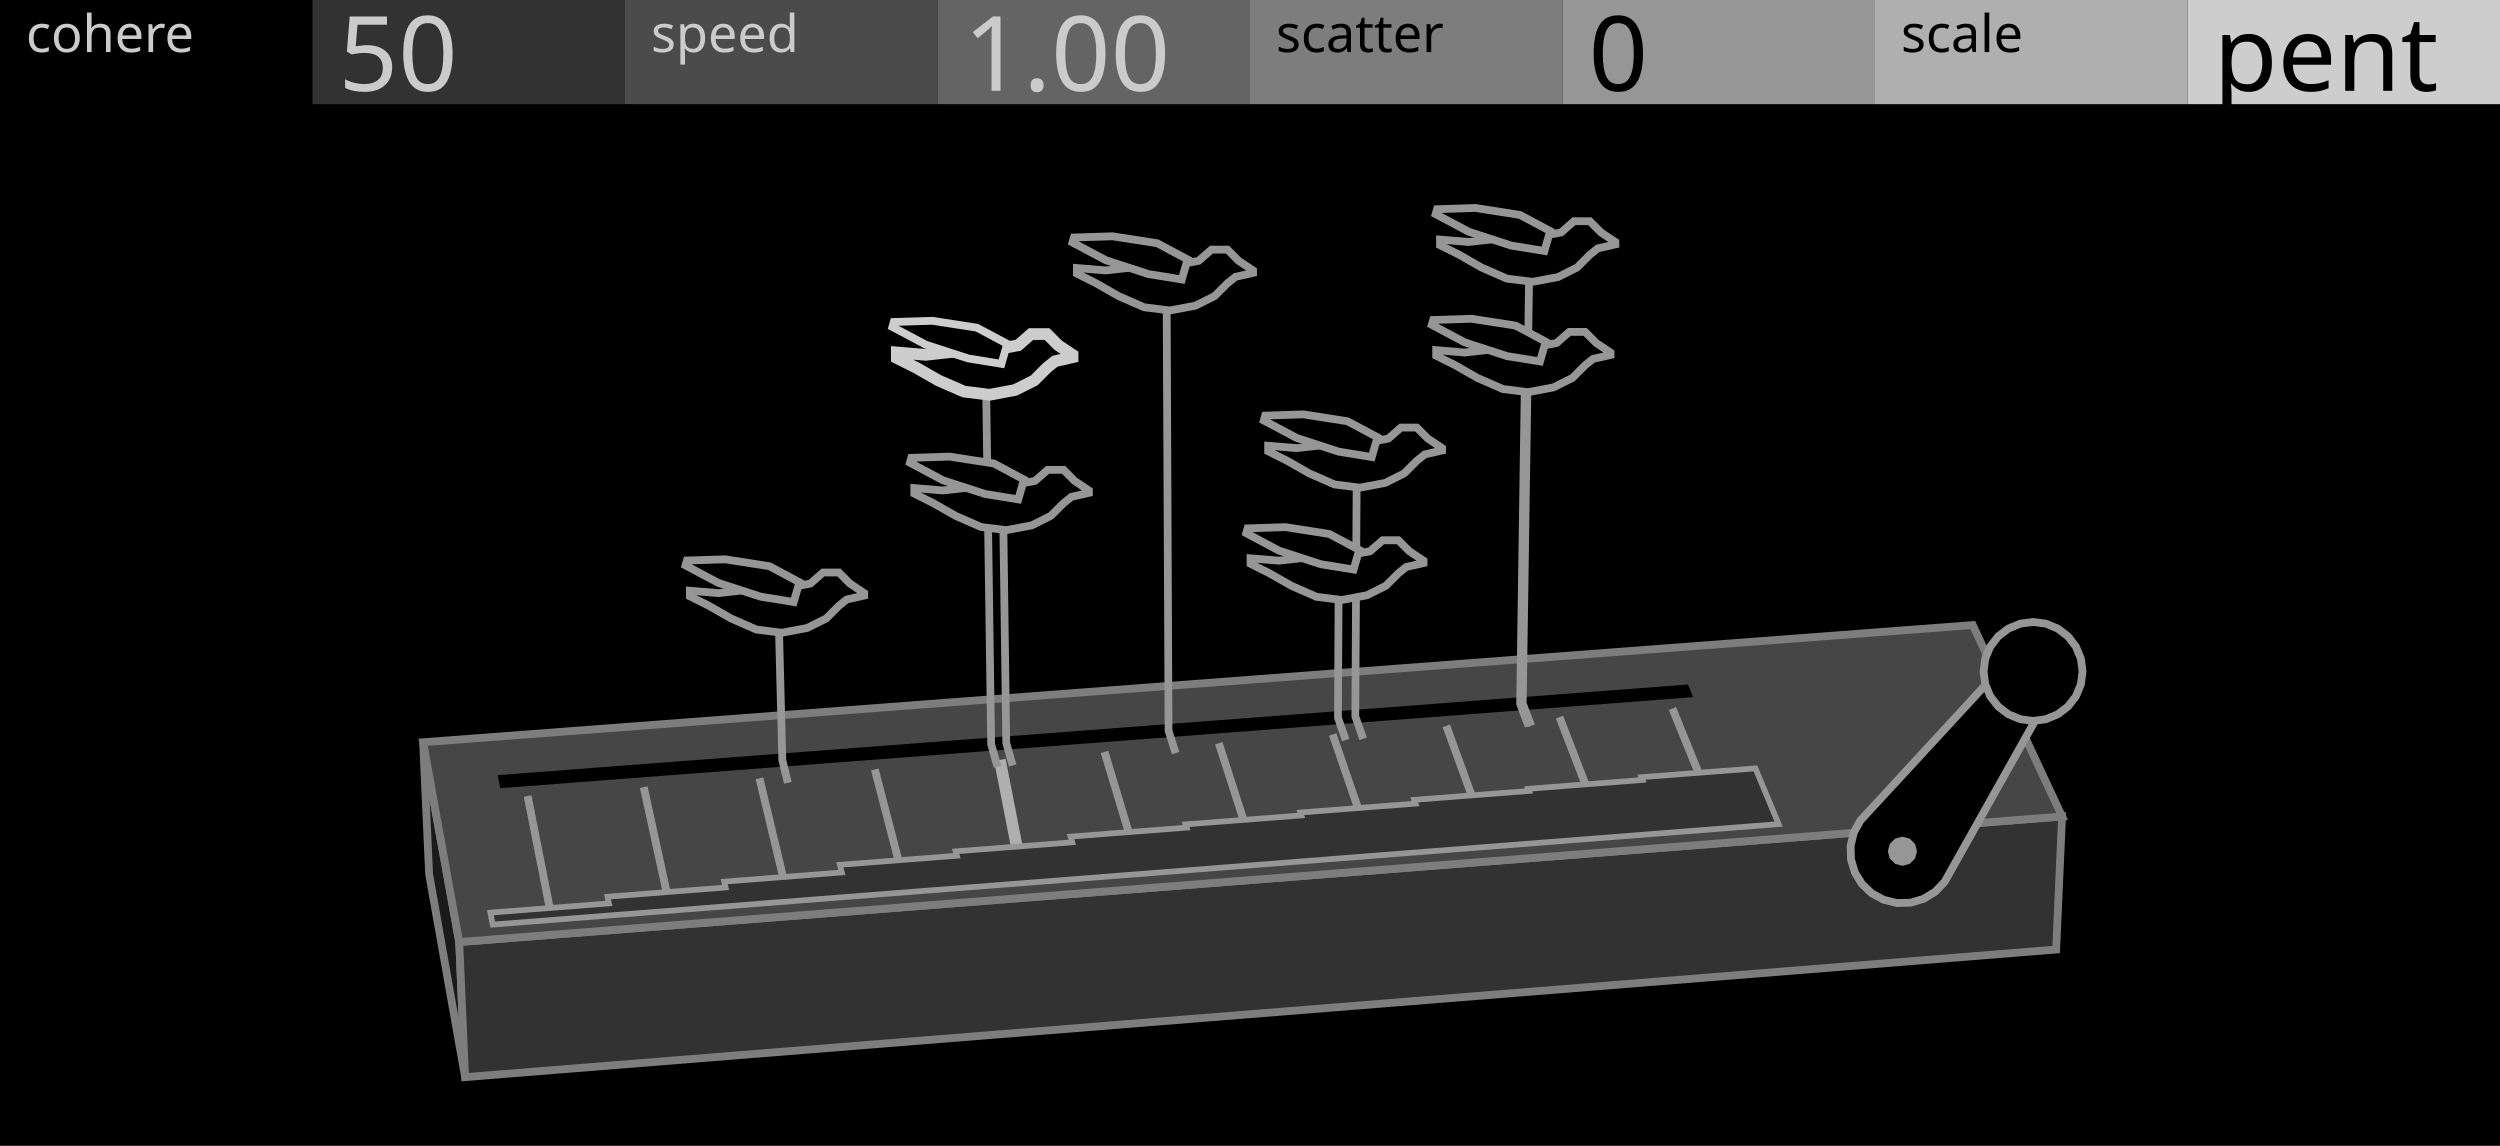
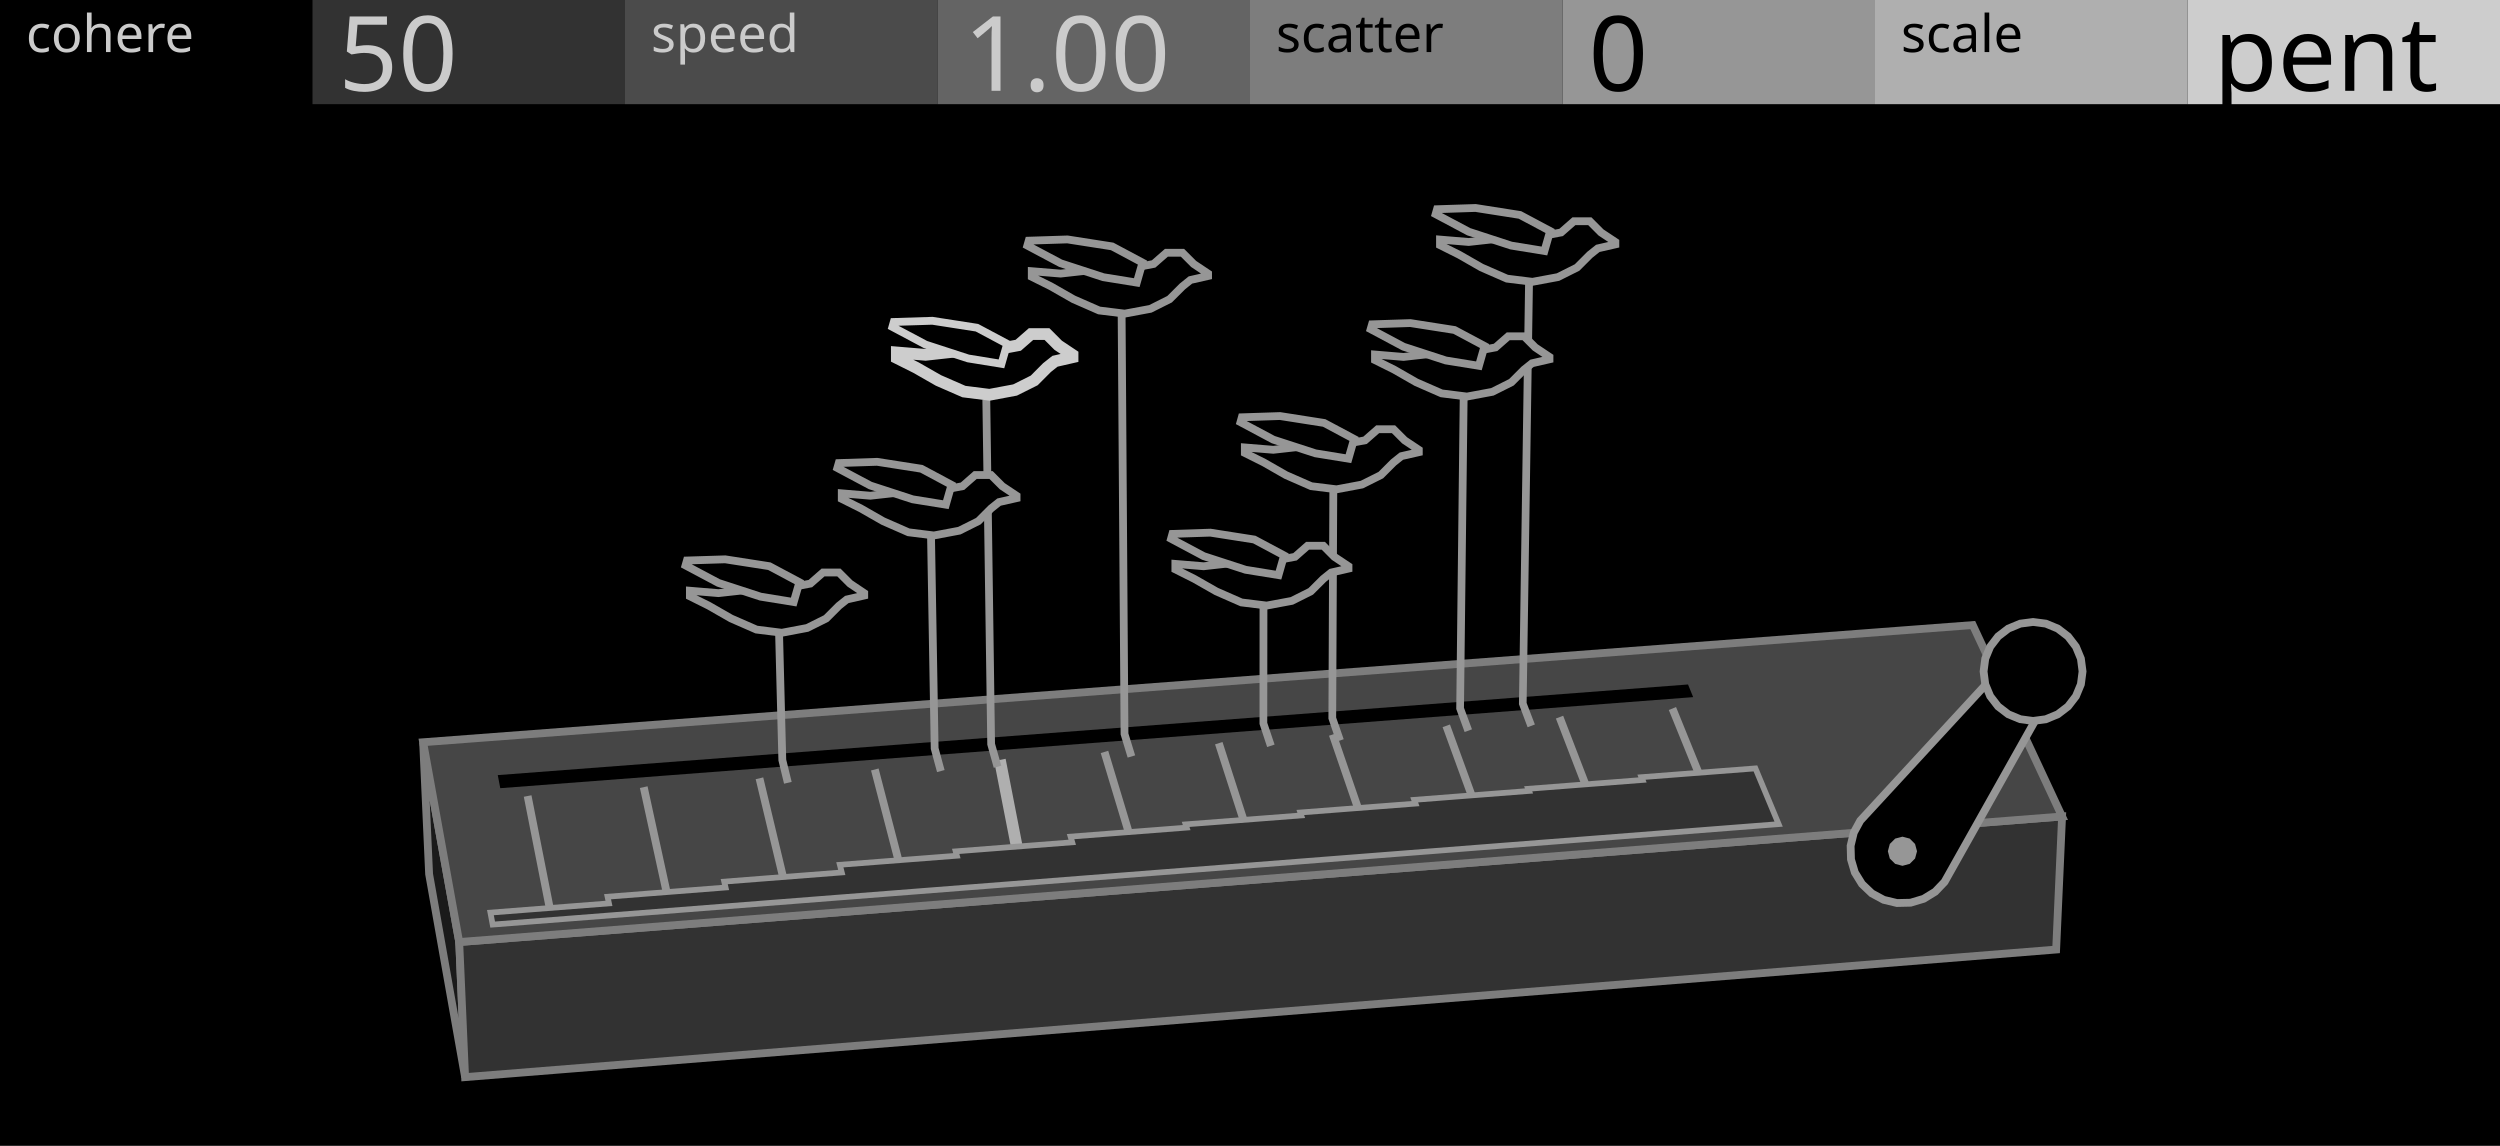
<svg xmlns="http://www.w3.org/2000/svg" width="480" height="220" viewBox="0 0 480 220">
  <g id="preview_canvas">
    <rect x="0" y="0" width="480" height="220" fill="#000000" stroke="none" />
  </g>
  <g id="preview_header">
    <rect x="0" y="0" width="60" height="20" fill="#000000" stroke="none" />
    <rect x="60" y="0" width="60" height="20" fill="#323232" stroke="none" />
    <rect x="120" y="0" width="60" height="20" fill="#4B4B4B" stroke="none" />
    <rect x="180" y="0" width="60" height="20" fill="#646464" stroke="none" />
    <rect x="240" y="0" width="60" height="20" fill="#7D7D7D" stroke="none" />
    <rect x="300" y="0" width="60" height="20" fill="#969696" stroke="none" />
    <rect x="360" y="0" width="60" height="20" fill="#AFAFAF" stroke="none" />
    <rect x="420" y="0" width="60" height="20" fill="#CDCDCD" stroke="none" />
    <text transform="matrix(1 0 0 1 5 10)" fill="#CBCBCB" stroke="none" font-family="UniversNextPro-Light" font-size="10px">cohere</text>
    <text transform="matrix(1 0 0 1 125 10)" fill="#CBCBCB" stroke="none" font-family="UniversNextPro-Light" font-size="10px">speed</text>
    <text transform="matrix(1 0 0 1 245 10)" fill="#000000" stroke="none" font-family="UniversNextPro-Light" font-size="10px">scatter</text>
    <text transform="matrix(1 0 0 1 365 10)" fill="#000000" stroke="none" font-family="UniversNextPro-Light" font-size="10px">scale</text>
    <text transform="matrix(1 0 0 1 65 17.44)" fill="#CBCBCB" stroke="none" font-family="UniversNextPro-Light" font-size="20px">50</text>
    <text transform="matrix(1 0 0 1 185 17.44)" fill="#CBCBCB" stroke="none" font-family="UniversNextPro-Light" font-size="20px">1.00</text>
    <text transform="matrix(1 0 0 1 305 17.44)" fill="#000000" stroke="none" font-family="UniversNextPro-Light" font-size="20px">0</text>
    <text transform="matrix(1 0 0 1 425 17.44)" fill="#000000" stroke="none" font-family="UniversNextPro-Light" font-size="20px">pent</text>
  </g>
  <path d="M 88.17 180.87 L 81.24 142.51 L 82.39 167.83 L 89.3 206.81 Z" fill="#1A1A1A" stroke="#7D7D7D" stroke-width="1.5" />
  <path d="M 88.17 180.87 L 395.92 156.76 L 394.78 182.31 L 89.3 206.81 Z" fill="#323232" stroke="#7D7D7D" stroke-width="1.5" />
  <path d="M 88.17 180.87 L 395.92 156.76 L 378.77 120.01 L 81.24 142.51 Z" fill="#464646" stroke="#7D7D7D" stroke-width="1.5" />
  <path d="M 96.05 151.33 L 325.09 133.85 L 324.1 131.42 L 95.57 148.82 Z" fill="#000000" stroke="none" stroke-width="0" />
  <path d="M 106.61 175.83 L 102.04 152.69 L 100.57 152.98 L 105.13 176.12 Z" fill="#969696" stroke="none" stroke-width="0" />
  <path d="M 129.36 174.04 L 124.33 150.97 L 122.86 151.29 L 127.89 174.36 Z" fill="#969696" stroke="none" stroke-width="0" />
  <path d="M 152.04 172.25 L 146.54 149.26 L 145.09 149.61 L 150.58 172.6 Z" fill="#969696" stroke="none" stroke-width="0" />
  <path d="M 174.65 170.47 L 168.69 147.55 L 167.24 147.93 L 173.2 170.85 Z" fill="#969696" stroke="none" stroke-width="0" />
  <path d="M 197.56 168.68 L 193.08 145.69 L 190.87 146.12 L 195.36 169.11 Z" fill="#AFAFAF" stroke="none" stroke-width="0" />
  <path d="M 219.65 166.93 L 212.78 144.15 L 211.34 144.59 L 218.21 167.36 Z" fill="#969696" stroke="none" stroke-width="0" />
  <path d="M 242.04 165.16 L 234.72 142.46 L 233.29 142.92 L 240.61 165.62 Z" fill="#969696" stroke="none" stroke-width="0" />
  <path d="M 264.36 163.41 L 256.59 140.78 L 255.17 141.26 L 262.94 163.89 Z" fill="#969696" stroke="none" stroke-width="0" />
  <path d="M 286.61 161.66 L 278.39 139.1 L 276.98 139.61 L 285.2 162.17 Z" fill="#969696" stroke="none" stroke-width="0" />
  <path d="M 308.79 159.91 L 300.13 137.42 L 298.73 137.96 L 307.39 160.45 Z" fill="#969696" stroke="none" stroke-width="0" />
  <path d="M 330.9 158.17 L 321.8 135.75 L 320.41 136.32 L 329.51 158.73 Z" fill="#969696" stroke="none" stroke-width="0" />
  <path d="M 94.59 177.52 L 341.5 158.23 L 337.04 147.53 L 315.16 149.22 L 315.37 149.75 L 293.41 151.45 L 293.57 151.86 L 271.53 153.57 L 271.78 154.29 L 249.66 156 L 249.84 156.56 L 227.64 158.28 L 227.84 158.9 L 205.55 160.63 L 205.87 161.72 L 183.49 163.46 L 183.72 164.3 L 161.25 166.04 L 161.62 167.51 L 139.05 169.27 L 139.31 170.4 L 116.65 172.17 L 116.92 173.45 L 94.16 175.22 Z" fill="#323232" stroke="#969696" stroke-width="1.1" />
  <path d="M 373.36 169.32 L 371.56 171.21 L 369.34 172.57 L 366.83 173.32 L 364.22 173.38 L 361.68 172.77 L 359.39 171.53 L 357.5 169.73 L 356.13 167.51 L 355.39 165 L 355.32 162.39 L 355.93 159.86 L 357.18 157.56 L 386.31 125.98 L 394.4 131.86 Z" fill="#000000" stroke="#969696" stroke-width="1.5" />
  <path d="M 368.07 163.44 L 367.69 164.84 L 366.67 165.86 L 365.27 166.24 L 363.87 165.86 L 362.84 164.84 L 362.47 163.44 L 362.84 162.04 L 363.87 161.01 L 365.27 160.64 L 366.67 161.01 L 367.69 162.04 Z" fill="#969696" stroke="none" stroke-width="0" />
  <path d="M 399.85 128.92 L 399.53 131.38 L 398.58 133.67 L 397.07 135.63 L 395.1 137.14 L 392.81 138.09 L 390.35 138.42 L 387.89 138.09 L 385.6 137.14 L 383.63 135.63 L 382.12 133.67 L 381.17 131.38 L 380.85 128.92 L 381.17 126.46 L 382.12 124.17 L 383.63 122.2 L 385.6 120.69 L 387.89 119.74 L 390.35 119.42 L 392.81 119.74 L 395.1 120.69 L 397.07 122.2 L 398.58 124.17 L 399.53 126.46 Z" fill="#000000" stroke="#969696" stroke-width="1.5" />
  <path d="M 152 150.12 L 150.95 145.83 L 150.25 118.43 L 148.75 118.46 L 149.46 146.03 L 150.54 150.47 Z" fill="#969696" stroke="none" stroke-width="0" />
-   <path d="M 195.15 146.78 L 193.94 142.54 L 193.36 98.73 L 191.86 98.75 L 192.46 142.76 L 193.71 147.19 Z" fill="#969696" stroke="none" stroke-width="0" />
+   <path d="M 181.36 147.85 L 180.2 143.59 L 179.45 99.74 L 177.95 99.77 L 178.71 143.8 L 179.91 148.24 Z" fill="#969696" stroke="none" stroke-width="0" />
  <path d="M 192.25 147.01 L 191.04 142.76 L 190.12 76.72 L 188.62 76.74 L 189.56 142.98 L 190.8 147.42 Z" fill="#969696" stroke="none" stroke-width="0" />
-   <path d="M 226.43 144.37 L 225.1 140.16 L 224.74 56.53 L 223.24 56.54 L 223.62 140.39 L 225 144.82 Z" fill="#969696" stroke="none" stroke-width="0" />
-   <path d="M 259.09 141.85 L 257.63 137.67 L 257.77 112.18 L 256.27 112.17 L 256.15 137.92 L 257.67 142.34 Z" fill="#969696" stroke="none" stroke-width="0" />
-   <path d="M 262.43 141.59 L 260.96 137.42 L 261.24 90.59 L 259.74 90.59 L 259.48 137.66 L 261.01 142.09 Z" fill="#969696" stroke="none" stroke-width="0" />
-   <path d="M 294.18 139.14 L 292.6 135 L 293.54 72.26 L 292.04 72.24 L 291.12 135.26 L 292.78 139.67 Z" fill="#969696" stroke="none" stroke-width="0" />
+   <path d="M 217.95 145.03 L 216.65 140.81 L 216.08 57.14 L 214.58 57.15 L 215.16 141.03 L 216.51 145.46 Z" fill="#969696" stroke="none" stroke-width="0" />
+   <path d="M 244.72 142.96 L 243.31 138.77 L 243.34 113.25 L 241.84 113.25 L 241.83 139.01 L 243.29 143.43 Z" fill="#969696" stroke="none" stroke-width="0" />
+   <path d="M 257.99 141.93 L 256.54 137.76 L 256.76 90.92 L 255.26 90.91 L 255.06 138 L 256.57 142.42 Z" fill="#969696" stroke="none" stroke-width="0" />
+   <path d="M 282.62 140.03 L 281.08 135.88 L 281.81 73.1 L 280.31 73.09 L 279.6 136.13 L 281.21 140.55 Z" fill="#969696" stroke="none" stroke-width="0" />
  <path d="M 294.7 139.1 L 293.11 134.96 L 294.37 51.06 L 292.87 51.04 L 291.64 135.22 L 293.3 139.63 Z" fill="#969696" stroke="none" stroke-width="0" />
  <path d="M 165.93 113.88 L 165.93 114.34 L 162.59 115.1 L 161.07 116.31 L 158.63 118.75 L 154.98 120.57 L 150.11 121.49 L 145.24 120.88 L 140.37 118.75 L 136.11 116.31 L 132.46 114.49 L 132.46 113.42 L 137.94 113.88 L 143.42 113.27 L 148.89 112.66 L 153.15 112.51 L 155.59 112.05 L 158.02 109.92 L 161.07 109.92 L 163.2 112.05 Z" fill="#000000" stroke="#969696" stroke-width="1.5" />
  <path d="M 152.39 115.59 L 146.04 114.56 L 137.94 111.92 L 131.62 108.56 L 131.89 107.62 L 139.24 107.39 L 147.72 108.71 L 153.49 111.79 Z" fill="#000000" stroke="#969696" stroke-width="1.5" />
-   <path d="M 209.07 94.17 L 209.07 94.63 L 205.72 95.39 L 204.2 96.61 L 201.76 99.04 L 198.1 100.87 L 193.22 101.79 L 188.35 101.18 L 183.47 99.04 L 179.2 96.61 L 175.55 94.78 L 175.55 93.71 L 181.03 94.17 L 186.52 93.56 L 192.01 92.95 L 196.27 92.8 L 198.71 92.34 L 201.15 90.21 L 204.2 90.21 L 206.33 92.34 Z" fill="#000000" stroke="#969696" stroke-width="1.5" />
-   <path d="M 195.51 95.88 L 189.15 94.85 L 181.03 92.21 L 174.7 88.84 L 174.97 87.9 L 182.33 87.67 L 190.83 88.99 L 196.6 92.08 Z" fill="#000000" stroke="#969696" stroke-width="1.5" />
+   <path d="M 195.18 95.18 L 195.18 95.64 L 191.82 96.4 L 190.29 97.62 L 187.85 100.06 L 184.19 101.89 L 179.31 102.81 L 174.43 102.2 L 169.55 100.06 L 165.28 97.62 L 161.62 95.79 L 161.62 94.72 L 167.11 95.18 L 172.6 94.57 L 178.09 93.96 L 182.36 93.81 L 184.8 93.35 L 187.24 91.21 L 190.29 91.21 L 192.43 93.35 Z" fill="#000000" stroke="#969696" stroke-width="1.5" />
+   <path d="M 181.6 96.9 L 175.23 95.87 L 167.1 93.22 L 160.77 89.85 L 161.04 88.91 L 168.41 88.67 L 176.91 90 L 182.69 93.09 Z" fill="#000000" stroke="#969696" stroke-width="1.5" />
  <path d="M 205.93 68.13 L 205.93 68.59 L 202.56 69.36 L 201.02 70.58 L 198.57 73.04 L 194.89 74.88 L 189.98 75.8 L 185.07 75.18 L 180.17 73.04 L 175.87 70.58 L 172.19 68.74 L 172.19 67.67 L 177.71 68.13 L 183.23 67.52 L 188.75 66.9 L 193.05 66.75 L 195.5 66.29 L 197.96 64.14 L 201.02 64.14 L 203.17 66.29 Z" fill="#000000" stroke="#CDCDCD" stroke-width="2.25" />
  <path d="M 192.28 69.86 L 185.88 68.82 L 177.71 66.16 L 171.34 62.77 L 171.61 61.82 L 179.02 61.59 L 187.57 62.92 L 193.38 66.02 Z" fill="#000000" stroke="#CDCDCD" stroke-width="1.5" />
-   <path d="M 240.59 51.92 L 240.59 52.39 L 237.21 53.16 L 235.67 54.39 L 233.21 56.85 L 229.52 58.69 L 224.6 59.61 L 219.68 59 L 214.76 56.85 L 210.46 54.39 L 206.77 52.54 L 206.77 51.46 L 212.3 51.92 L 217.84 51.31 L 223.37 50.69 L 227.68 50.54 L 230.14 50.08 L 232.6 47.93 L 235.67 47.93 L 237.82 50.08 Z" fill="#000000" stroke="#969696" stroke-width="1.5" />
-   <path d="M 226.91 53.66 L 220.49 52.62 L 212.3 49.95 L 205.91 46.55 L 206.19 45.6 L 213.61 45.37 L 222.18 46.7 L 228.01 49.81 Z" fill="#000000" stroke="#969696" stroke-width="1.5" />
-   <path d="M 273.32 107.65 L 273.32 108.1 L 270 108.86 L 268.49 110.07 L 266.07 112.48 L 262.45 114.29 L 257.62 115.2 L 252.79 114.59 L 247.96 112.48 L 243.73 110.07 L 240.11 108.25 L 240.11 107.2 L 245.55 107.65 L 250.98 107.05 L 256.41 106.44 L 260.64 106.29 L 263.05 105.84 L 265.47 103.73 L 268.49 103.73 L 270.6 105.84 Z" fill="#000000" stroke="#969696" stroke-width="1.5" />
-   <path d="M 259.89 109.35 L 253.58 108.33 L 245.54 105.71 L 239.28 102.37 L 239.54 101.45 L 246.83 101.21 L 255.25 102.53 L 260.97 105.58 Z" fill="#000000" stroke="#969696" stroke-width="1.5" />
-   <path d="M 276.89 86.04 L 276.89 86.49 L 273.55 87.25 L 272.03 88.47 L 269.6 90.89 L 265.96 92.72 L 261.1 93.63 L 256.24 93.02 L 251.38 90.89 L 247.13 88.47 L 243.49 86.64 L 243.49 85.58 L 248.96 86.04 L 254.42 85.43 L 259.89 84.82 L 264.14 84.67 L 266.56 84.21 L 268.99 82.09 L 272.03 82.09 L 274.15 84.21 Z" fill="#000000" stroke="#969696" stroke-width="1.5" />
-   <path d="M 263.38 87.75 L 257.04 86.72 L 248.95 84.08 L 242.65 80.73 L 242.92 79.8 L 250.25 79.56 L 258.71 80.88 L 264.47 83.95 Z" fill="#000000" stroke="#969696" stroke-width="1.5" />
-   <path d="M 309.22 67.69 L 309.22 68.15 L 305.87 68.91 L 304.35 70.12 L 301.91 72.56 L 298.26 74.38 L 293.39 75.3 L 288.53 74.69 L 283.66 72.56 L 279.4 70.12 L 275.75 68.3 L 275.75 67.23 L 281.22 67.69 L 286.7 67.08 L 292.18 66.47 L 296.44 66.32 L 298.87 65.86 L 301.3 63.73 L 304.35 63.73 L 306.48 65.86 Z" fill="#000000" stroke="#969696" stroke-width="1.5" />
-   <path d="M 295.68 69.4 L 289.33 68.37 L 281.22 65.73 L 274.9 62.37 L 275.17 61.44 L 282.52 61.2 L 291 62.52 L 296.77 65.6 Z" fill="#000000" stroke="#969696" stroke-width="1.5" />
+   <path d="M 231.95 52.53 L 231.95 52.99 L 228.56 53.76 L 227.03 54.99 L 224.56 57.45 L 220.87 59.3 L 215.95 60.22 L 211.03 59.61 L 206.1 57.45 L 201.79 54.99 L 198.1 53.15 L 198.1 52.07 L 203.64 52.53 L 209.18 51.91 L 214.72 51.3 L 219.03 51.15 L 221.49 50.68 L 223.95 48.53 L 227.03 48.53 L 229.18 50.68 Z" fill="#000000" stroke="#969696" stroke-width="1.5" />
+   <path d="M 218.26 54.26 L 211.83 53.22 L 203.64 50.55 L 197.25 47.15 L 197.52 46.21 L 204.95 45.97 L 213.53 47.31 L 219.36 50.42 Z" fill="#000000" stroke="#969696" stroke-width="1.5" />
+   <path d="M 258.91 108.72 L 258.91 109.17 L 255.59 109.93 L 254.08 111.14 L 251.66 113.55 L 248.03 115.37 L 243.2 116.27 L 238.36 115.67 L 233.53 113.55 L 229.3 111.14 L 225.67 109.32 L 225.67 108.27 L 231.11 108.72 L 236.55 108.11 L 241.99 107.51 L 246.22 107.36 L 248.64 106.91 L 251.05 104.79 L 254.08 104.79 L 256.19 106.91 Z" fill="#000000" stroke="#969696" stroke-width="1.5" />
+   <path d="M 245.47 110.42 L 239.16 109.4 L 231.11 106.78 L 224.84 103.44 L 225.1 102.51 L 232.4 102.27 L 240.82 103.59 L 246.55 106.65 Z" fill="#000000" stroke="#969696" stroke-width="1.5" />
+   <path d="M 272.41 86.36 L 272.41 86.82 L 269.07 87.58 L 267.55 88.79 L 265.12 91.22 L 261.48 93.04 L 256.62 93.95 L 251.76 93.35 L 246.9 91.22 L 242.65 88.79 L 239.01 86.97 L 239.01 85.91 L 244.47 86.36 L 249.94 85.75 L 255.41 85.15 L 259.66 84.99 L 262.09 84.54 L 264.52 82.41 L 267.55 82.41 L 269.68 84.54 Z" fill="#000000" stroke="#969696" stroke-width="1.5" />
+   <path d="M 258.9 88.07 L 252.56 87.04 L 244.47 84.41 L 238.17 81.05 L 238.43 80.12 L 245.77 79.88 L 254.24 81.21 L 259.99 84.28 Z" fill="#000000" stroke="#969696" stroke-width="1.5" />
+   <path d="M 297.5 68.53 L 297.5 68.98 L 294.15 69.75 L 292.63 70.96 L 290.19 73.4 L 286.54 75.23 L 281.66 76.14 L 276.79 75.53 L 271.92 73.4 L 267.66 70.96 L 264 69.14 L 264 68.07 L 269.48 68.53 L 274.97 67.92 L 280.45 67.31 L 284.71 67.16 L 287.15 66.7 L 289.58 64.57 L 292.63 64.57 L 294.76 66.7 Z" fill="#000000" stroke="#969696" stroke-width="1.5" />
+   <path d="M 283.95 70.24 L 277.59 69.21 L 269.48 66.57 L 263.16 63.2 L 263.43 62.27 L 270.78 62.03 L 279.27 63.36 L 285.04 66.44 Z" fill="#000000" stroke="#969696" stroke-width="1.5" />
  <path d="M 310.15 46.46 L 310.15 46.92 L 306.78 47.69 L 305.25 48.91 L 302.8 51.36 L 299.13 53.2 L 294.23 54.11 L 289.34 53.5 L 284.44 51.36 L 280.16 48.91 L 276.48 47.07 L 276.48 46 L 281.99 46.46 L 287.5 45.85 L 293.01 45.24 L 297.29 45.09 L 299.74 44.63 L 302.19 42.48 L 305.25 42.48 L 307.39 44.63 Z" fill="#000000" stroke="#969696" stroke-width="1.5" />
  <path d="M 296.53 48.19 L 290.14 47.15 L 281.99 44.49 L 275.64 41.11 L 275.91 40.17 L 283.3 39.93 L 291.83 41.27 L 297.63 44.36 Z" fill="#000000" stroke="#969696" stroke-width="1.5" />
</svg>
